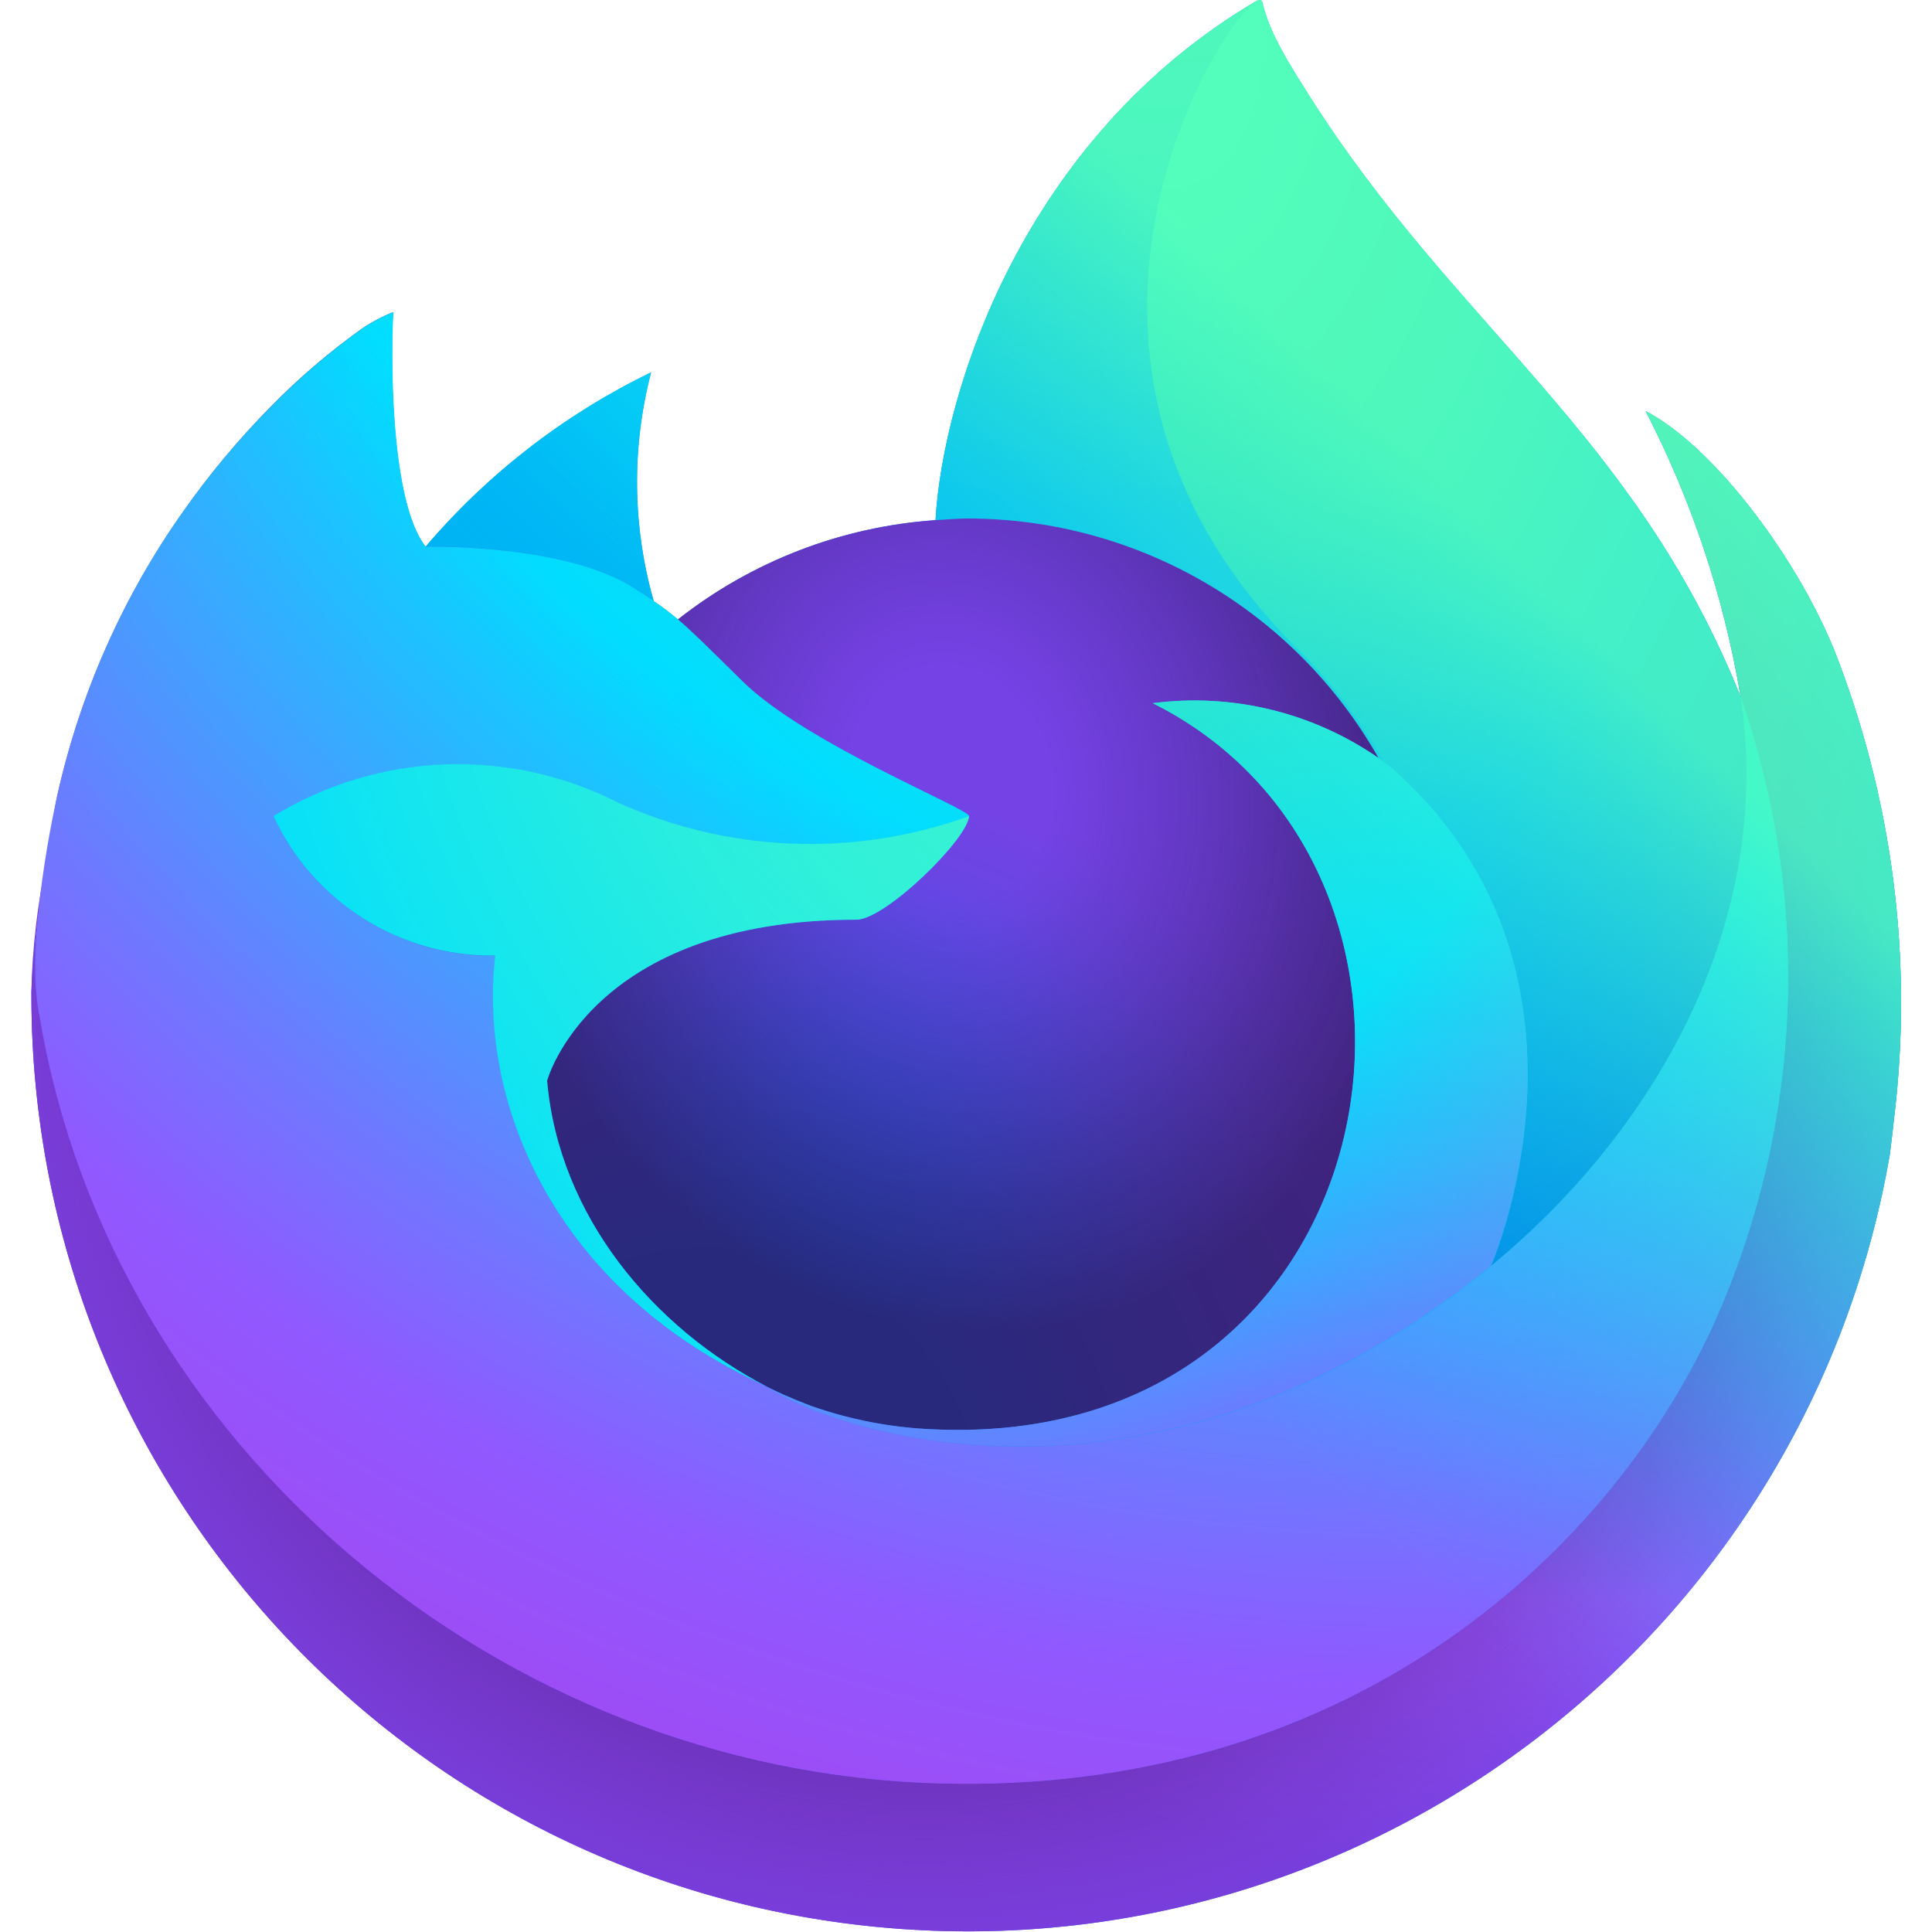
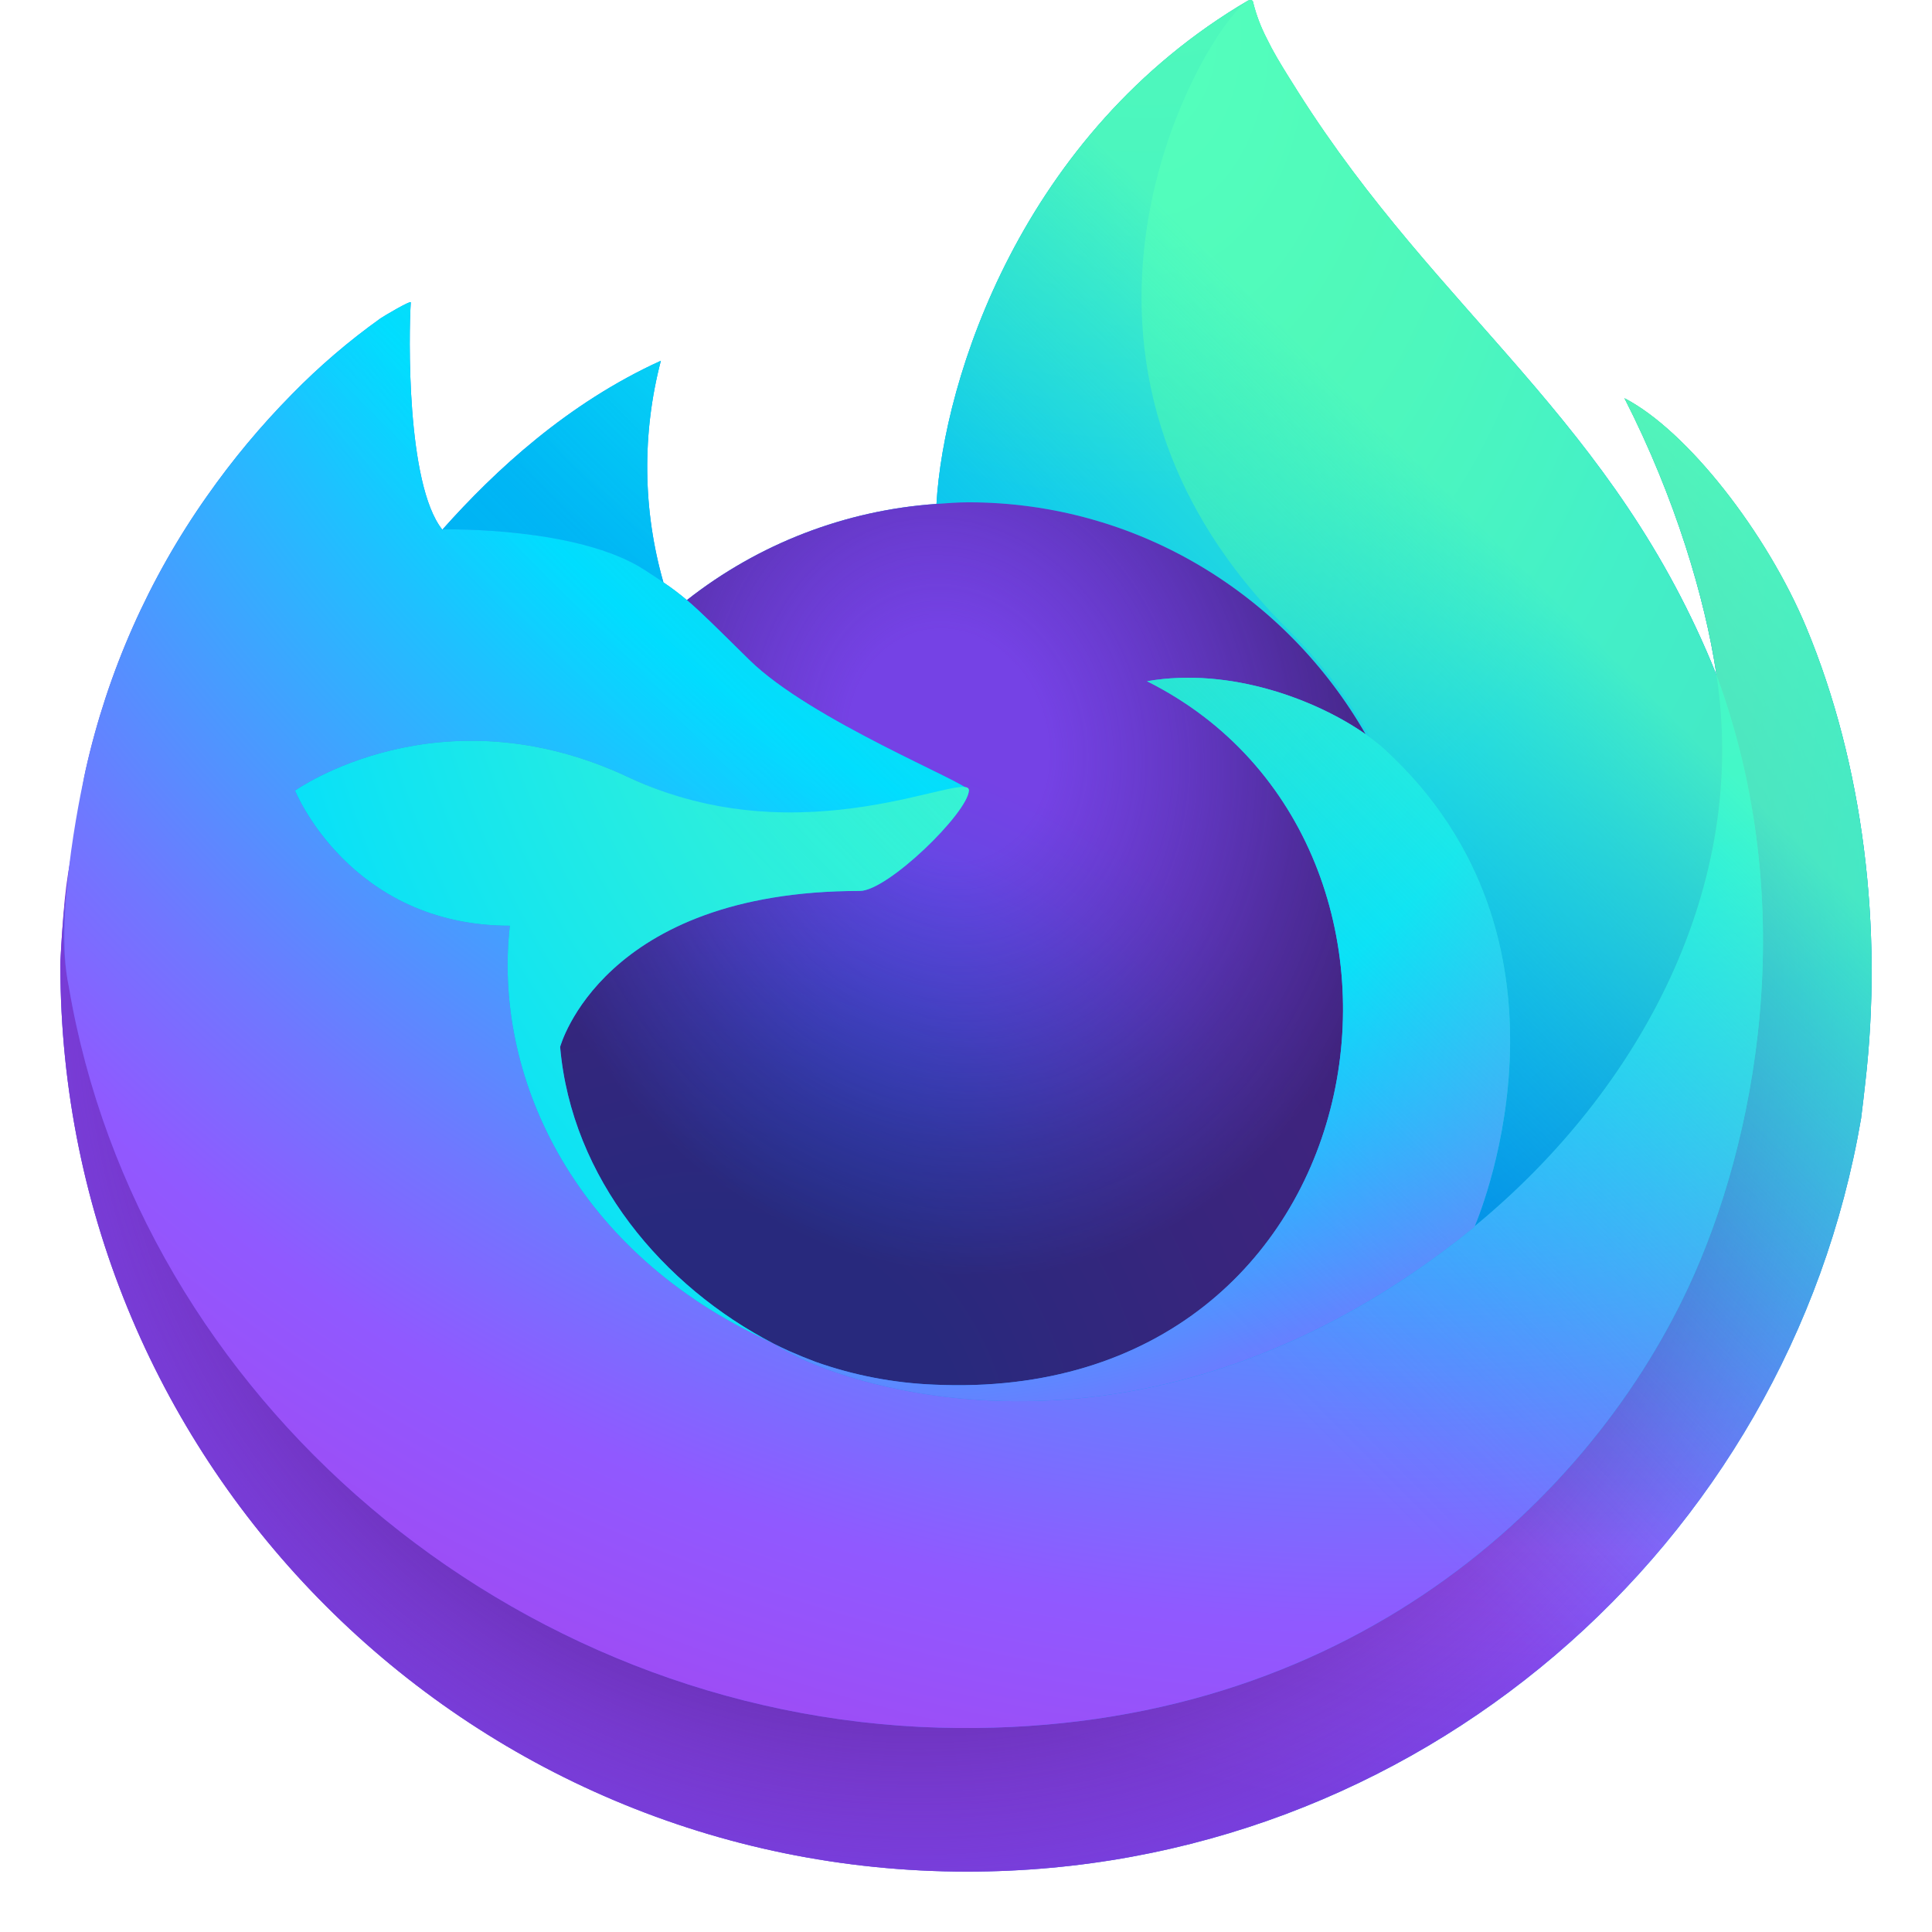
- <svg xmlns="http://www.w3.org/2000/svg" width="80" height="80" viewBox="0 0 80 80">
+ <svg xmlns="http://www.w3.org/2000/svg" id="Assets" viewBox="0 0 512 512">
  <defs>
-     <linearGradient id="a" x1="74.803" y1="20.543" x2="7.742" y2="62.786" gradientUnits="userSpaceOnUse">
-       <stop offset="0" stop-color="#3fe1b0" />
-       <stop offset=".406" stop-color="#00b3f4" />
-       <stop offset=".421" stop-color="#03b0f4" />
-       <stop offset=".818" stop-color="#5561e9" />
-       <stop offset="1" stop-color="#7542e5" />
-     </linearGradient>
-     <radialGradient id="b" cx="67.813" cy="8.879" r="80.797" gradientUnits="userSpaceOnUse">
+     <radialGradient id="b" cx="-9227.187" cy="-9815.121" r="80.797" gradientTransform="matrix(6.201 0 0 6.2 57644.994 60908.8)" gradientUnits="userSpaceOnUse">
      <stop offset=".108" stop-color="#3fe1b0" />
      <stop offset=".122" stop-color="#3bdcb3" />
      <stop offset=".254" stop-color="#1bb3d3" />
      <stop offset=".358" stop-color="#0799e6" />
      <stop offset=".42" stop-color="#0090ed" />
      <stop offset=".487" stop-color="#2482f1" />
      <stop offset=".64" stop-color="#7165fb" />
      <stop offset=".71" stop-color="#9059ff" />
      <stop offset=".795" stop-color="#7d49ed" />
      <stop offset=".86" stop-color="#7542e5" />
    </radialGradient>
-     <radialGradient id="c" cx="38.289" cy="41.911" r="80.797" gradientUnits="userSpaceOnUse">
+     <radialGradient id="c" cx="-9256.711" cy="-9782.089" r="80.797" gradientTransform="matrix(6.201 0 0 6.2 57644.994 60908.8)" gradientUnits="userSpaceOnUse">
      <stop offset=".3" stop-color="#45278d" />
      <stop offset=".341" stop-color="#562896" stop-opacity=".787" />
      <stop offset=".43" stop-color="#782aa9" stop-opacity=".364" />
      <stop offset=".495" stop-color="#8d2bb5" stop-opacity=".1" />
      <stop offset=".53" stop-color="#952bb9" stop-opacity="0" />
    </radialGradient>
-     <radialGradient id="d" cx="48.031" cy="-9.457" r="58.534" gradientUnits="userSpaceOnUse">
+     <radialGradient id="d" cx="-9246.97" cy="-9833.457" r="58.534" gradientTransform="matrix(6.201 0 0 6.2 57644.994 60908.8)" gradientUnits="userSpaceOnUse">
      <stop offset=".132" stop-color="#3fe1b0" />
      <stop offset=".289" stop-color="#28d0c8" />
      <stop offset=".526" stop-color="#00b3f4" />
    </radialGradient>
-     <radialGradient id="e" cx="29.352" cy="63.016" r="38.471" gradientUnits="userSpaceOnUse">
+     <radialGradient id="e" cx="-9265.648" cy="-9760.984" r="38.471" gradientTransform="matrix(6.201 0 0 6.2 57644.994 60908.8)" gradientUnits="userSpaceOnUse">
      <stop offset=".287" stop-color="#0060df" />
      <stop offset=".417" stop-color="#2357e1" />
      <stop offset=".604" stop-color="#4f4ce3" />
      <stop offset=".748" stop-color="#6b45e4" />
      <stop offset=".833" stop-color="#7542e5" />
    </radialGradient>
-     <radialGradient id="f" cx="39.38" cy="32.454" r="20.397" gradientTransform="matrix(.972 -.235 .275 1.138 -7.835 4.766)" gradientUnits="userSpaceOnUse">
+     <radialGradient id="f" cx="-9255.62" cy="-9791.546" r="20.397" gradientTransform="matrix(6.027 -1.458 1.708 7.059 72758.651 55821.181)" gradientUnits="userSpaceOnUse">
      <stop offset=".206" stop-color="#45278d" stop-opacity="0" />
      <stop offset=".251" stop-color="#44268a" stop-opacity=".055" />
      <stop offset=".725" stop-color="#371f6f" stop-opacity=".591" />
      <stop offset=".956" stop-color="#321c64" stop-opacity=".8" />
    </radialGradient>
-     <radialGradient id="g" cx="31.355" cy="57.478" r=".626" gradientUnits="userSpaceOnUse">
-       <stop offset=".353" stop-color="#3a8ee6" />
-       <stop offset=".472" stop-color="#5c79f0" />
-       <stop offset=".669" stop-color="#9059ff" />
-       <stop offset="1" stop-color="#c139e6" />
-     </radialGradient>
-     <radialGradient id="h" cx="31.52" cy="57.251" r=".224" gradientTransform="matrix(.972 -.235 .275 1.138 -14.885 -.516)" gradientUnits="userSpaceOnUse">
-       <stop offset=".206" stop-color="#9059ff" stop-opacity="0" />
-       <stop offset=".278" stop-color="#8c4ff3" stop-opacity=".064" />
-       <stop offset=".747" stop-color="#7716a8" stop-opacity=".45" />
-       <stop offset=".975" stop-color="#6e008b" stop-opacity=".6" />
-     </radialGradient>
-     <radialGradient id="i" cx="37.269" cy="5.573" r="27.676" gradientUnits="userSpaceOnUse">
+     <radialGradient id="g" cx="-9257.731" cy="-9818.427" r="27.676" gradientTransform="matrix(6.201 0 0 6.2 57644.994 60908.8)" gradientUnits="userSpaceOnUse">
      <stop offset="0" stop-color="#0df" />
      <stop offset=".235" stop-color="#00d6fd" />
      <stop offset=".572" stop-color="#00c3f8" />
      <stop offset=".792" stop-color="#00b3f4" />
    </radialGradient>
-     <radialGradient id="j" cx="59.023" cy="-11.981" r="118.081" gradientUnits="userSpaceOnUse">
+     <radialGradient id="h" cx="-9235.977" cy="-9835.981" r="118.081" gradientTransform="matrix(6.201 0 0 6.2 57644.994 60908.8)" gradientUnits="userSpaceOnUse">
      <stop offset=".126" stop-color="#3fe1b0" />
      <stop offset=".429" stop-color="#0df" />
      <stop offset=".479" stop-color="#1ec1ff" />
      <stop offset=".624" stop-color="#7077ff" />
      <stop offset=".69" stop-color="#9059ff" />
      <stop offset=".904" stop-color="#b833e1" />
    </radialGradient>
-     <radialGradient id="k" cx="47.835" cy="1.141" r="86.499" gradientTransform="matrix(.105 .995 -.653 .069 43.572 -46.51)" gradientUnits="userSpaceOnUse">
+     <radialGradient id="i" cx="-9247.165" cy="-9822.859" r="86.499" gradientTransform="matrix(.649 6.166 -4.046 .426 -33440.427 61207.861)" gradientUnits="userSpaceOnUse">
      <stop offset="0" stop-color="#54ffbd" />
      <stop offset=".095" stop-color="#4cf3b8" />
      <stop offset=".197" stop-color="#3fe1b0" />
      <stop offset=".257" stop-color="#33d8bd" />
      <stop offset=".369" stop-color="#12c0e1" />
      <stop offset=".423" stop-color="#00b3f4" />
      <stop offset=".737" stop-color="#0060df" />
    </radialGradient>
-     <radialGradient id="l" cx="36.617" cy="15.824" r="73.72" gradientUnits="userSpaceOnUse">
+     <radialGradient id="j" cx="-9258.383" cy="-9808.176" r="73.72" gradientTransform="matrix(6.201 0 0 6.2 57644.994 60908.8)" gradientUnits="userSpaceOnUse">
      <stop offset=".137" stop-color="#3fe1b0" />
      <stop offset=".435" stop-color="#0df" />
      <stop offset=".484" stop-color="#1ec1ff" />
      <stop offset=".622" stop-color="#7077ff" />
      <stop offset=".685" stop-color="#9059ff" />
    </radialGradient>
-     <radialGradient id="m" cx="56.077" cy="20.139" r="80.686" gradientUnits="userSpaceOnUse">
+     <radialGradient id="k" cx="-9238.923" cy="-9803.861" r="80.686" gradientTransform="matrix(6.201 0 0 6.2 57644.994 60908.8)" gradientUnits="userSpaceOnUse">
      <stop offset=".094" stop-color="#54ffbd" />
      <stop offset=".242" stop-color="#41f7cc" />
      <stop offset=".543" stop-color="#0fe3f3" />
      <stop offset=".626" stop-color="#0df" />
    </radialGradient>
-     <linearGradient id="n" x1="70.013" y1="12.061" x2="15.267" y2="66.806" gradientUnits="userSpaceOnUse">
+     <linearGradient id="a" x1="471.8" y1="127.352" x2="55.983" y2="389.284" gradientUnits="userSpaceOnUse">
+       <stop offset="0" stop-color="#3fe1b0" />
+       <stop offset=".406" stop-color="#00b3f4" />
+       <stop offset=".421" stop-color="#03b0f4" />
+       <stop offset=".818" stop-color="#5561e9" />
+       <stop offset="1" stop-color="#7542e5" />
+     </linearGradient>
+     <linearGradient id="l" x1="442.084" y1="74.772" x2="102.645" y2="414.21" gradientUnits="userSpaceOnUse">
      <stop offset=".167" stop-color="#54ffbd" stop-opacity=".8" />
      <stop offset=".236" stop-color="#43f8ca" stop-opacity=".639" />
      <stop offset=".361" stop-color="#27ede1" stop-opacity=".368" />
      <stop offset=".466" stop-color="#12e4f1" stop-opacity=".169" />
      <stop offset=".545" stop-color="#05dffb" stop-opacity=".046" />
      <stop offset=".589" stop-color="#0df" stop-opacity="0" />
    </linearGradient>
  </defs>
-   <path d="M75.916 26.831c-1.684-4.052-5.1-8.427-7.775-9.81a40.266 40.266 0 0 1 3.925 11.764l.007.065C67.691 17.925 60.26 13.52 54.191 3.928a47.099 47.099 0 0 1-.913-1.484 12.24 12.24 0 0 1-.427-.8 7.053 7.053 0 0 1-.578-1.535.1.1 0 0 0-.088-.1.138.138 0 0 0-.073 0c-.005 0-.013.009-.019.011s-.019.011-.028.015l.015-.026c-9.735 5.7-13.038 16.252-13.342 21.53a19.387 19.387 0 0 0-10.666 4.111 11.587 11.587 0 0 0-1-.758 17.968 17.968 0 0 1-.109-9.473 28.705 28.705 0 0 0-9.329 7.21h-.018c-1.536-1.947-1.428-8.367-1.34-9.708a6.928 6.928 0 0 0-1.294.687 28.225 28.225 0 0 0-3.788 3.245A33.845 33.845 0 0 0 7.571 21.2v.006-.007a32.733 32.733 0 0 0-5.2 11.743l-.052.256a61.89 61.89 0 0 0-.381 2.42c0 .029-.006.056-.009.085a36.937 36.937 0 0 0-.629 5.343v.2A38.759 38.759 0 0 0 78.254 47.8c.065-.5.118-.995.176-1.5a39.857 39.857 0 0 0-2.514-19.469zm-44.67 30.338c.181.087.351.181.537.264l.027.017q-.282-.135-.564-.281zm8.878-23.376zm31.952-4.934v-.037l.007.041z" fill="url(#a)" />
-   <path d="M72.078 28.863l-.007-.041v.037z" fill="none" />
-   <path d="M75.916 26.831c-1.684-4.052-5.1-8.427-7.775-9.81a40.266 40.266 0 0 1 3.925 11.764v.037l.007.041a35.1 35.1 0 0 1-1.206 26.158c-4.442 9.531-15.194 19.3-32.024 18.825-18.185-.515-34.2-14.009-37.194-31.683-.545-2.787 0-4.2.274-6.465a28.876 28.876 0 0 0-.623 5.348v.2A38.759 38.759 0 0 0 78.254 47.8c.065-.5.118-.995.176-1.5a39.857 39.857 0 0 0-2.514-19.469z" fill="url(#b)" />
-   <path d="M75.916 26.831c-1.684-4.052-5.1-8.427-7.775-9.81a40.266 40.266 0 0 1 3.925 11.764v.037l.007.041a35.1 35.1 0 0 1-1.206 26.158c-4.442 9.531-15.194 19.3-32.024 18.825-18.185-.515-34.2-14.009-37.194-31.683-.545-2.787 0-4.2.274-6.465a28.876 28.876 0 0 0-.623 5.348v.2A38.759 38.759 0 0 0 78.254 47.8c.065-.5.118-.995.176-1.5a39.857 39.857 0 0 0-2.514-19.469z" fill="url(#c)" />
-   <path d="M57.082 31.387c.084.059.162.118.241.177a21.1 21.1 0 0 0-3.6-4.695C41.677 14.821 50.566.746 52.065.031l.015-.022c-9.735 5.7-13.038 16.252-13.342 21.53.452-.031.9-.069 1.362-.069a19.56 19.56 0 0 1 16.982 9.917z" fill="url(#d)" />
-   <path d="M40.125 33.793c-.064.964-3.47 4.289-4.661 4.289-11.021 0-12.81 6.667-12.81 6.667.488 5.614 4.4 10.238 9.129 12.684.216.112.435.213.654.312q.569.252 1.138.466a17.235 17.235 0 0 0 5.043.973c19.317.906 23.059-23.1 9.119-30.066a13.38 13.38 0 0 1 9.345 2.269A19.56 19.56 0 0 0 40.1 21.47c-.46 0-.91.038-1.362.069a19.387 19.387 0 0 0-10.666 4.111c.591.5 1.258 1.168 2.663 2.553 2.63 2.591 9.375 5.275 9.39 5.59z" fill="url(#e)" />
-   <path d="M40.125 33.793c-.064.964-3.47 4.289-4.661 4.289-11.021 0-12.81 6.667-12.81 6.667.488 5.614 4.4 10.238 9.129 12.684.216.112.435.213.654.312q.569.252 1.138.466a17.235 17.235 0 0 0 5.043.973c19.317.906 23.059-23.1 9.119-30.066a13.38 13.38 0 0 1 9.345 2.269A19.56 19.56 0 0 0 40.1 21.47c-.46 0-.91.038-1.362.069a19.387 19.387 0 0 0-10.666 4.111c.591.5 1.258 1.168 2.663 2.553 2.63 2.591 9.375 5.275 9.39 5.59z" fill="url(#f)" />
-   <path d="M31.246 57.169q.282.145.564.281l-.027-.017c-.183-.083-.356-.177-.537-.264z" fill="url(#g)" />
-   <path d="M31.246 57.169q.282.145.564.281l-.027-.017c-.183-.083-.356-.177-.537-.264z" fill="url(#h)" />
-   <path d="M26.265 24.361c.314.2.573.374.8.531a17.968 17.968 0 0 1-.109-9.473 28.705 28.705 0 0 0-9.329 7.21c.189-.005 5.811-.106 8.638 1.732z" fill="url(#i)" />
-   <path d="M1.654 42.163c2.991 17.674 19.009 31.168 37.194 31.683 16.83.476 27.582-9.294 32.024-18.825a35.1 35.1 0 0 0 1.206-26.158v-.037c0-.029-.006-.046 0-.037l.007.065c1.375 8.977-3.191 17.674-10.329 23.555l-.022.05c-13.908 11.327-27.218 6.834-29.912 5q-.282-.135-.564-.281c-8.109-3.876-11.459-11.264-10.741-17.6a9.953 9.953 0 0 1-9.181-5.775 14.618 14.618 0 0 1 14.249-.572 19.3 19.3 0 0 0 14.552.572c-.015-.315-6.76-3-9.39-5.59-1.405-1.385-2.072-2.052-2.663-2.553a11.587 11.587 0 0 0-1-.758c-.23-.157-.489-.327-.8-.531-2.827-1.838-8.449-1.737-8.635-1.732h-.018c-1.536-1.947-1.428-8.367-1.34-9.708a6.928 6.928 0 0 0-1.294.687 28.225 28.225 0 0 0-3.788 3.245A33.845 33.845 0 0 0 7.571 21.2v.006-.007a32.733 32.733 0 0 0-5.2 11.743c-.019.079-1.396 6.099-.717 9.221z" fill="url(#j)" />
-   <path fill="#ff4aa2" d="M40.125 33.793h-.001.001z" />
-   <path d="M53.725 26.869a21.1 21.1 0 0 1 3.6 4.7c.213.161.412.321.581.476 8.787 8.1 4.183 19.55 3.84 20.365 7.138-5.881 11.7-14.578 10.329-23.555C67.691 17.925 60.26 13.52 54.191 3.928a47.099 47.099 0 0 1-.913-1.484 12.24 12.24 0 0 1-.427-.8 7.053 7.053 0 0 1-.578-1.535.1.1 0 0 0-.088-.1.138.138 0 0 0-.073 0c-.005 0-.013.009-.019.011s-.019.011-.028.015c-1.499.711-10.388 14.786 1.66 26.834z" fill="url(#k)" />
-   <path d="M57.9 32.04a8.083 8.083 0 0 0-.581-.476c-.079-.059-.157-.118-.241-.177a13.38 13.38 0 0 0-9.345-2.269c13.94 6.97 10.2 30.972-9.119 30.066a17.235 17.235 0 0 1-5.043-.973q-.569-.213-1.138-.466c-.219-.1-.438-.2-.654-.312l.027.017c2.694 1.839 16 6.332 29.912-5l.022-.05c.347-.81 4.951-12.263-3.84-20.36z" fill="url(#l)" />
-   <path d="M22.654 44.749s1.789-6.667 12.81-6.667c1.191 0 4.6-3.325 4.661-4.289a19.3 19.3 0 0 1-14.552-.572 14.618 14.618 0 0 0-14.249.572 9.953 9.953 0 0 0 9.181 5.775c-.718 6.337 2.632 13.725 10.741 17.6.181.087.351.181.537.264-4.733-2.445-8.641-7.069-9.129-12.683z" fill="url(#m)" />
-   <path fill="#ff4aa2" d="M49.458 38.459l-.001.001.001-.001z" />
-   <path d="M75.916 26.831c-1.684-4.052-5.1-8.427-7.775-9.81a40.266 40.266 0 0 1 3.925 11.764l.007.065C67.691 17.925 60.26 13.52 54.191 3.928a47.099 47.099 0 0 1-.913-1.484 12.24 12.24 0 0 1-.427-.8 7.053 7.053 0 0 1-.578-1.535.1.1 0 0 0-.088-.1.138.138 0 0 0-.073 0c-.005 0-.013.009-.019.011s-.019.011-.028.015l.015-.026c-9.735 5.7-13.038 16.252-13.342 21.53.452-.031.9-.069 1.362-.069a19.56 19.56 0 0 1 16.982 9.917 13.38 13.38 0 0 0-9.345-2.269c13.94 6.97 10.2 30.972-9.119 30.066a17.235 17.235 0 0 1-5.043-.973q-.569-.213-1.138-.466c-.219-.1-.438-.2-.654-.312l.027.017q-.282-.135-.564-.281c.181.087.351.181.537.264-4.733-2.446-8.641-7.07-9.129-12.684 0 0 1.789-6.667 12.81-6.667 1.191 0 4.6-3.325 4.661-4.289-.015-.315-6.76-3-9.39-5.59-1.405-1.385-2.072-2.052-2.663-2.553a11.587 11.587 0 0 0-1-.758 17.968 17.968 0 0 1-.109-9.473 28.705 28.705 0 0 0-9.329 7.21h-.018c-1.536-1.947-1.428-8.367-1.34-9.708a6.928 6.928 0 0 0-1.294.687 28.225 28.225 0 0 0-3.788 3.245A33.845 33.845 0 0 0 7.571 21.2v.006-.007a32.733 32.733 0 0 0-5.2 11.743l-.052.256c-.073.341-.4 2.073-.447 2.445 0 .028 0-.029 0 0a45.094 45.094 0 0 0-.572 5.403v.2A38.759 38.759 0 0 0 78.254 47.8c.065-.5.118-.995.176-1.5a39.857 39.857 0 0 0-2.514-19.469zm-3.845 1.991l.007.041z" fill="url(#n)" />
+   <path id="shape-base" d="M478.711 166.353c-10.445-25.124-31.6-52.248-48.212-60.821 13.52 26.505 21.345 53.093 24.335 72.936 0 0.039 0.015 0.136 0.047 0.4C427.706 111.135 381.627 83.823 344 24.355c-1.9-3.007-3.805-6.022-5.661-9.2a73.716 73.716 0 0 1-2.646-4.972 43.7 43.7 0 0 1-3.593-9.506 0.626 0.626 0 0 0-0.546-0.644 0.818 0.818 0 0 0-0.451 0c-0.034 0.012-0.084 0.051-0.12 0.065-0.053 0.021-0.12 0.069-0.176 0.1 0.027-0.036 0.083-0.117 0.1-0.136-60.37 35.356-80.85 100.761-82.732 133.484a120.249 120.249 0 0 0-66.142 25.488 71.355 71.355 0 0 0-6.225-4.7 111.338 111.338 0 0 1-0.674-58.732c-24.688 11.241-43.89 29.01-57.85 44.7h-0.111c-9.527-12.067-8.855-51.873-8.312-60.184-0.114-0.515-7.107 3.63-8.023 4.255a175.073 175.073 0 0 0-23.486 20.12 210.478 210.478 0 0 0-22.442 26.913c0 0.012-0.007 0.026-0.011 0.038 0-0.013 0.007-0.026 0.011-0.038a202.838 202.838 0 0 0-32.247 72.805c-0.115 0.521-0.212 1.061-0.324 1.586-0.452 2.116-2.08 12.7-2.365 15-0.022 0.177-0.032 0.347-0.053 0.524a229.066 229.066 0 0 0-3.9 33.157c0 0.41-0.025 0.816-0.025 1.227C16 388.418 123.6 496 256.324 496c118.865 0 217.56-86.288 236.882-199.63 0.407-3.076 0.733-6.168 1.092-9.271 4.777-41.21-0.53-84.525-15.587-120.746zM201.716 354.447c1.124 0.537 2.18 1.124 3.334 1.639 0.048 0.033 0.114 0.07 0.163 0.1a126.191 126.191 0 0 1-3.497-1.739zm55.053-144.93zm198.131-30.59l-0.032-0.233c0.012 0.085 0.027 0.174 0.04 0.259z" fill="url(#a)" />
+   <path id="body-outer-ring" d="M478.711 166.353c-10.445-25.124-31.6-52.248-48.212-60.821 13.52 26.505 21.345 53.093 24.335 72.936 0-0.058 0.011 0.048 0.036 0.226 0.012 0.085 0.027 0.174 0.04 0.259 22.675 61.47 10.322 123.978-7.479 162.175-27.539 59.1-94.215 119.67-198.576 116.716C136.1 454.651 36.766 370.988 18.223 261.41c-3.379-17.28 0-26.054 1.7-40.084-2.071 10.816-2.86 13.94-3.9 33.157 0 0.41-0.025 0.816-0.025 1.227C16 388.418 123.6 496 256.324 496c118.865 0 217.56-86.288 236.882-199.63 0.407-3.076 0.733-6.168 1.092-9.271 4.777-41.21-0.53-84.525-15.587-120.746z" fill="url(#b)" />
+   <path id="body-outer-ring-shadow" d="M478.711 166.353c-10.445-25.124-31.6-52.248-48.212-60.821 13.52 26.505 21.345 53.093 24.335 72.936 0-0.058 0.011 0.048 0.036 0.226 0.012 0.085 0.027 0.174 0.04 0.259 22.675 61.47 10.322 123.978-7.479 162.175-27.539 59.1-94.215 119.67-198.576 116.716C136.1 454.651 36.766 370.988 18.223 261.41c-3.379-17.28 0-26.054 1.7-40.084-2.071 10.816-2.86 13.94-3.9 33.157 0 0.41-0.025 0.816-0.025 1.227C16 388.418 123.6 496 256.324 496c118.865 0 217.56-86.288 236.882-199.63 0.407-3.076 0.733-6.168 1.092-9.271 4.777-41.21-0.53-84.525-15.587-120.746z" fill="url(#c)" />
+   <path id="tail-tip" d="M361.922 194.6c0.524 0.368 1 0.734 1.493 1.1a130.706 130.706 0 0 0-22.31-29.112C266.4 91.892 321.516 4.626 330.811 0.194c0.027-0.036 0.083-0.117 0.1-0.136-60.37 35.356-80.85 100.761-82.732 133.484 2.8-0.194 5.592-0.429 8.442-0.429 45.051 0 84.289 24.77 105.301 61.487z" fill="url(#d)" />
+   <path id="globe-base" d="M256.772 209.514c-0.393 5.978-21.514 26.593-28.9 26.593-68.339 0-79.432 41.335-79.432 41.335 3.027 34.81 27.261 63.475 56.611 78.643 1.339 0.692 2.694 1.317 4.05 1.935a132.768 132.768 0 0 0 7.059 2.886 106.743 106.743 0 0 0 31.271 6.031c119.78 5.618 142.986-143.194 56.545-186.408 22.137-3.85 45.115 5.053 57.947 14.067-21.012-36.714-60.25-61.484-105.3-61.484-2.85 0-5.641 0.235-8.442 0.429a120.249 120.249 0 0 0-66.142 25.488c3.664 3.1 7.8 7.244 16.514 15.828 16.302 16.067 58.13 32.705 58.219 34.657z" fill="url(#e)" />
+   <path id="globe-shadow" d="M256.772 209.514c-0.393 5.978-21.514 26.593-28.9 26.593-68.339 0-79.432 41.335-79.432 41.335 3.027 34.81 27.261 63.475 56.611 78.643 1.339 0.692 2.694 1.317 4.05 1.935a132.768 132.768 0 0 0 7.059 2.886 106.743 106.743 0 0 0 31.271 6.031c119.78 5.618 142.986-143.194 56.545-186.408 22.137-3.85 45.115 5.053 57.947 14.067-21.012-36.714-60.25-61.484-105.3-61.484-2.85 0-5.641 0.235-8.442 0.429a120.249 120.249 0 0 0-66.142 25.488c3.664 3.1 7.8 7.244 16.514 15.828 16.302 16.067 58.13 32.705 58.219 34.657z" fill="url(#f)" />
+   <path id="ear" d="M170.829 151.036a244.042 244.042 0 0 1 4.981 3.3 111.338 111.338 0 0 1-0.674-58.732c-24.688 11.241-43.89 29.01-57.85 44.7 1.155-0.033 36.014-0.66 53.543 10.732z" fill="url(#g)" />
+   <path id="body" d="M18.223 261.41C36.766 370.988 136.1 454.651 248.855 457.844c104.361 2.954 171.037-57.62 198.576-116.716 17.8-38.2 30.154-100.7 7.479-162.175l-0.008-0.026-0.032-0.233c-0.025-0.178-0.04-0.284-0.036-0.226 0 0.039 0.015 0.136 0.047 0.4 8.524 55.661-19.79 109.584-64.051 146.044l-0.133 0.313c-86.245 70.223-168.774 42.368-185.484 30.966a144.108 144.108 0 0 1-3.5-1.743c-50.282-24.029-71.054-69.838-66.6-109.124-42.457 0-56.934-35.809-56.934-35.809s38.119-27.179 88.358-3.541c46.53 21.893 90.228 3.543 90.233 3.541-0.089-1.952-41.917-18.59-58.223-34.656-8.713-8.584-12.85-12.723-16.514-15.828a71.355 71.355 0 0 0-6.225-4.7 282.929 282.929 0 0 0-4.981-3.3c-17.528-11.392-52.388-10.765-53.543-10.735h-0.111c-9.527-12.067-8.855-51.873-8.312-60.184-0.114-0.515-7.107 3.63-8.023 4.255a175.073 175.073 0 0 0-23.486 20.12 210.478 210.478 0 0 0-22.442 26.919c0 0.012-0.007 0.026-0.011 0.038 0-0.013 0.007-0.026 0.011-0.038a202.838 202.838 0 0 0-32.247 72.805c-0.115 0.521-8.65 37.842-4.44 57.199z" fill="url(#h)" />
+   <path id="tail-flame" d="M341.105 166.587a130.706 130.706 0 0 1 22.31 29.112c1.323 0.994 2.559 1.985 3.608 2.952 54.482 50.2 25.936 121.2 23.807 126.26 44.261-36.46 72.575-90.383 64.051-146.044C427.706 111.135 381.627 83.823 344 24.355c-1.9-3.007-3.805-6.022-5.661-9.2a73.716 73.716 0 0 1-2.646-4.972 43.7 43.7 0 0 1-3.593-9.506 0.626 0.626 0 0 0-0.546-0.644 0.818 0.818 0 0 0-0.451 0c-0.034 0.012-0.084 0.051-0.12 0.065-0.053 0.021-0.12 0.069-0.176 0.1-9.291 4.428-64.407 91.694 10.298 166.389z" fill="url(#i)" />
+   <path id="tail-small" d="M367.023 198.651c-1.049-0.967-2.285-1.958-3.608-2.952-0.489-0.368-0.969-0.734-1.493-1.1-12.832-9.014-35.81-17.917-57.947-14.067 86.441 43.214 63.235 192.026-56.545 186.408a106.743 106.743 0 0 1-31.271-6.031 134.51 134.51 0 0 1-7.059-2.886c-1.356-0.618-2.711-1.243-4.05-1.935 0.048 0.033 0.114 0.07 0.163 0.1 16.71 11.4 99.239 39.257 185.484-30.966l0.133-0.313c2.129-5.054 30.675-76.057-23.807-126.258z" fill="url(#j)" />
+   <path id="cheek-tufts" d="M148.439 277.443s11.093-41.335 79.432-41.335c7.388 0 28.509-20.615 28.9-26.593s-43.7 18.352-90.233-3.541c-50.239-23.638-88.358 3.541-88.358 3.541s14.477 35.809 56.934 35.809c-4.453 39.286 16.319 85.1 66.6 109.124 1.124 0.537 2.18 1.124 3.334 1.639-29.348-15.169-53.582-43.834-56.609-78.644z" fill="url(#k)" />
+   <path id="overlay-green" d="M478.711 166.353c-10.445-25.124-31.6-52.248-48.212-60.821 13.52 26.505 21.345 53.093 24.335 72.936 0 0.039 0.015 0.136 0.047 0.4C427.706 111.135 381.627 83.823 344 24.355c-1.9-3.007-3.805-6.022-5.661-9.2a73.716 73.716 0 0 1-2.646-4.972 43.7 43.7 0 0 1-3.593-9.506 0.626 0.626 0 0 0-0.546-0.644 0.818 0.818 0 0 0-0.451 0c-0.034 0.012-0.084 0.051-0.12 0.065-0.053 0.021-0.12 0.069-0.176 0.1 0.027-0.036 0.083-0.117 0.1-0.136-60.37 35.356-80.85 100.761-82.732 133.484 2.8-0.194 5.592-0.429 8.442-0.429 45.053 0 84.291 24.77 105.3 61.484-12.832-9.014-35.81-17.917-57.947-14.067 86.441 43.214 63.235 192.026-56.545 186.408a106.743 106.743 0 0 1-31.271-6.031 134.51 134.51 0 0 1-7.059-2.886c-1.356-0.618-2.711-1.243-4.05-1.935 0.048 0.033 0.114 0.07 0.163 0.1a144.108 144.108 0 0 1-3.5-1.743c1.124 0.537 2.18 1.124 3.334 1.639-29.35-15.168-53.584-43.833-56.611-78.643 0 0 11.093-41.335 79.432-41.335 7.388 0 28.509-20.615 28.9-26.593-0.089-1.952-41.917-18.59-58.223-34.656-8.713-8.584-12.85-12.723-16.514-15.828a71.355 71.355 0 0 0-6.225-4.7 111.338 111.338 0 0 1-0.674-58.732c-24.688 11.241-43.89 29.01-57.85 44.7h-0.111c-9.527-12.067-8.855-51.873-8.312-60.184-0.114-0.515-7.107 3.63-8.023 4.255a175.073 175.073 0 0 0-23.486 20.12 210.478 210.478 0 0 0-22.435 26.916c0 0.012-0.007 0.026-0.011 0.038 0-0.013 0.007-0.026 0.011-0.038a202.838 202.838 0 0 0-32.247 72.805c-0.115 0.521-0.212 1.061-0.324 1.586-0.452 2.116-2.486 12.853-2.77 15.156-0.022 0.177 0.021-0.176 0 0a279.565 279.565 0 0 0-3.544 33.53c0 0.41-0.025 0.816-0.025 1.227C16 388.418 123.6 496 256.324 496c118.865 0 217.56-86.288 236.882-199.63 0.407-3.076 0.733-6.168 1.092-9.271 4.777-41.21-0.53-84.525-15.587-120.746zm-23.841 12.341c0.012 0.085 0.027 0.174 0.04 0.259l-0.008-0.026-0.032-0.233z" fill="url(#l)" />
</svg>
